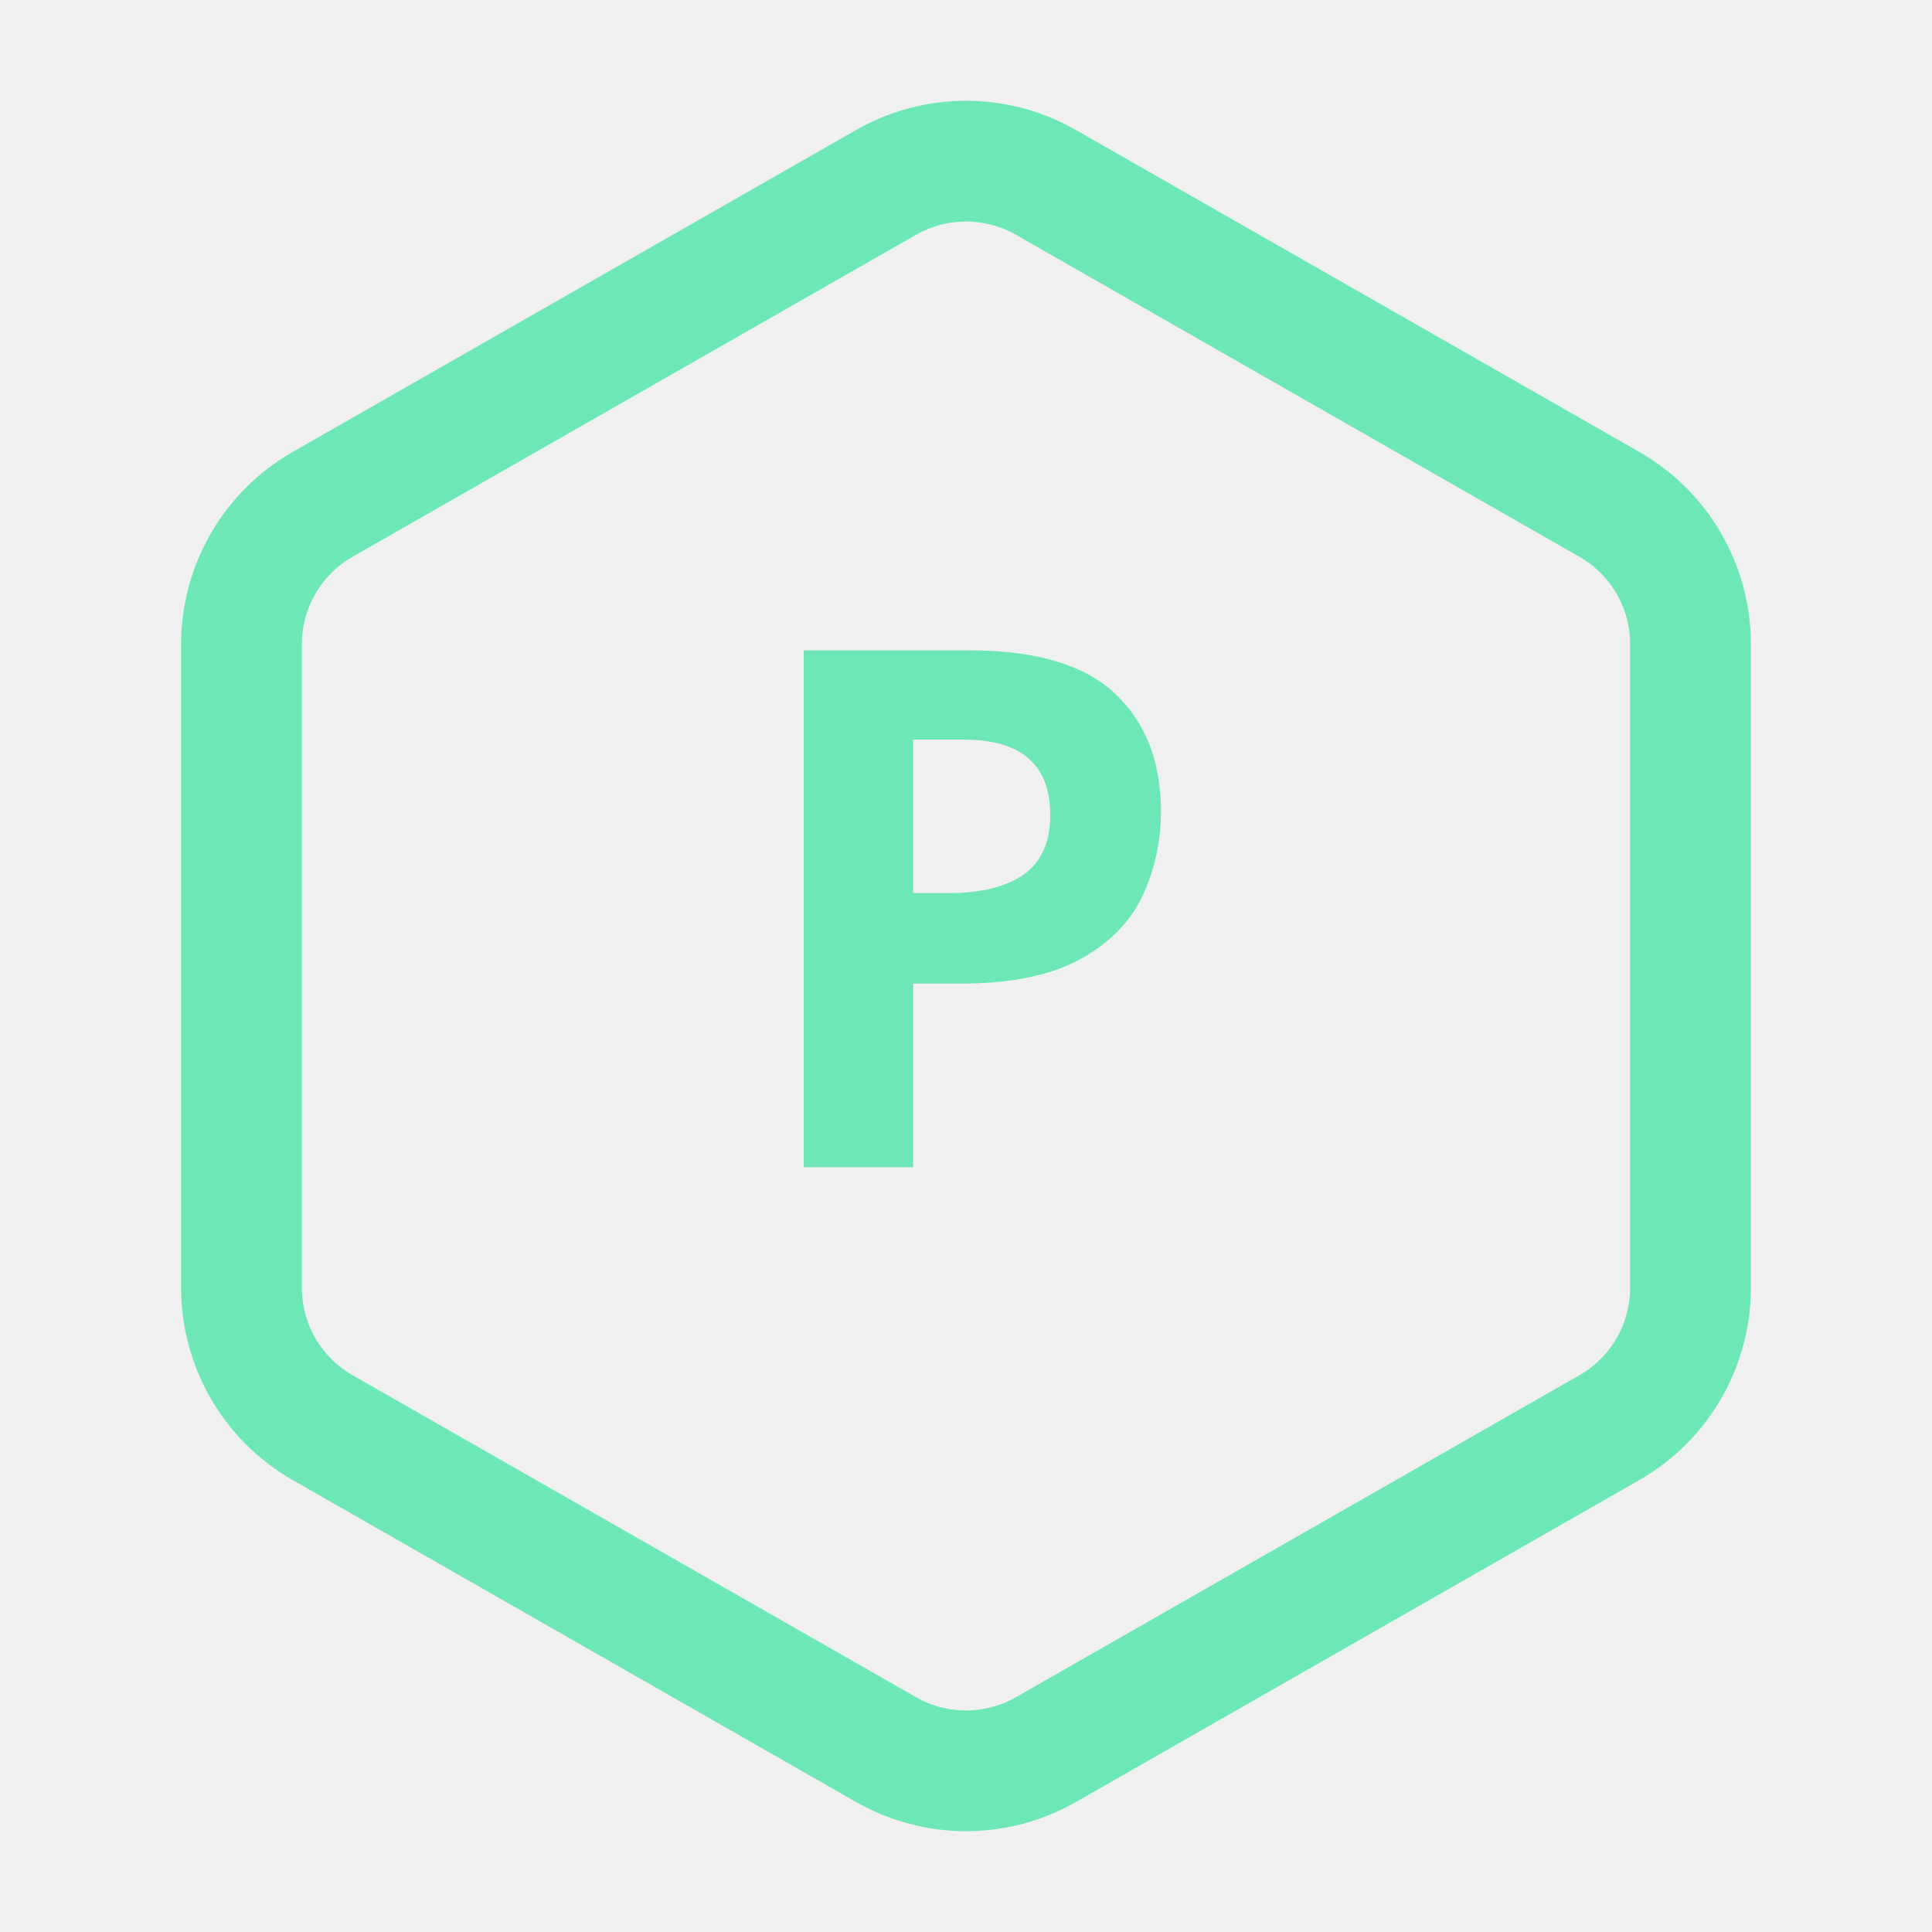
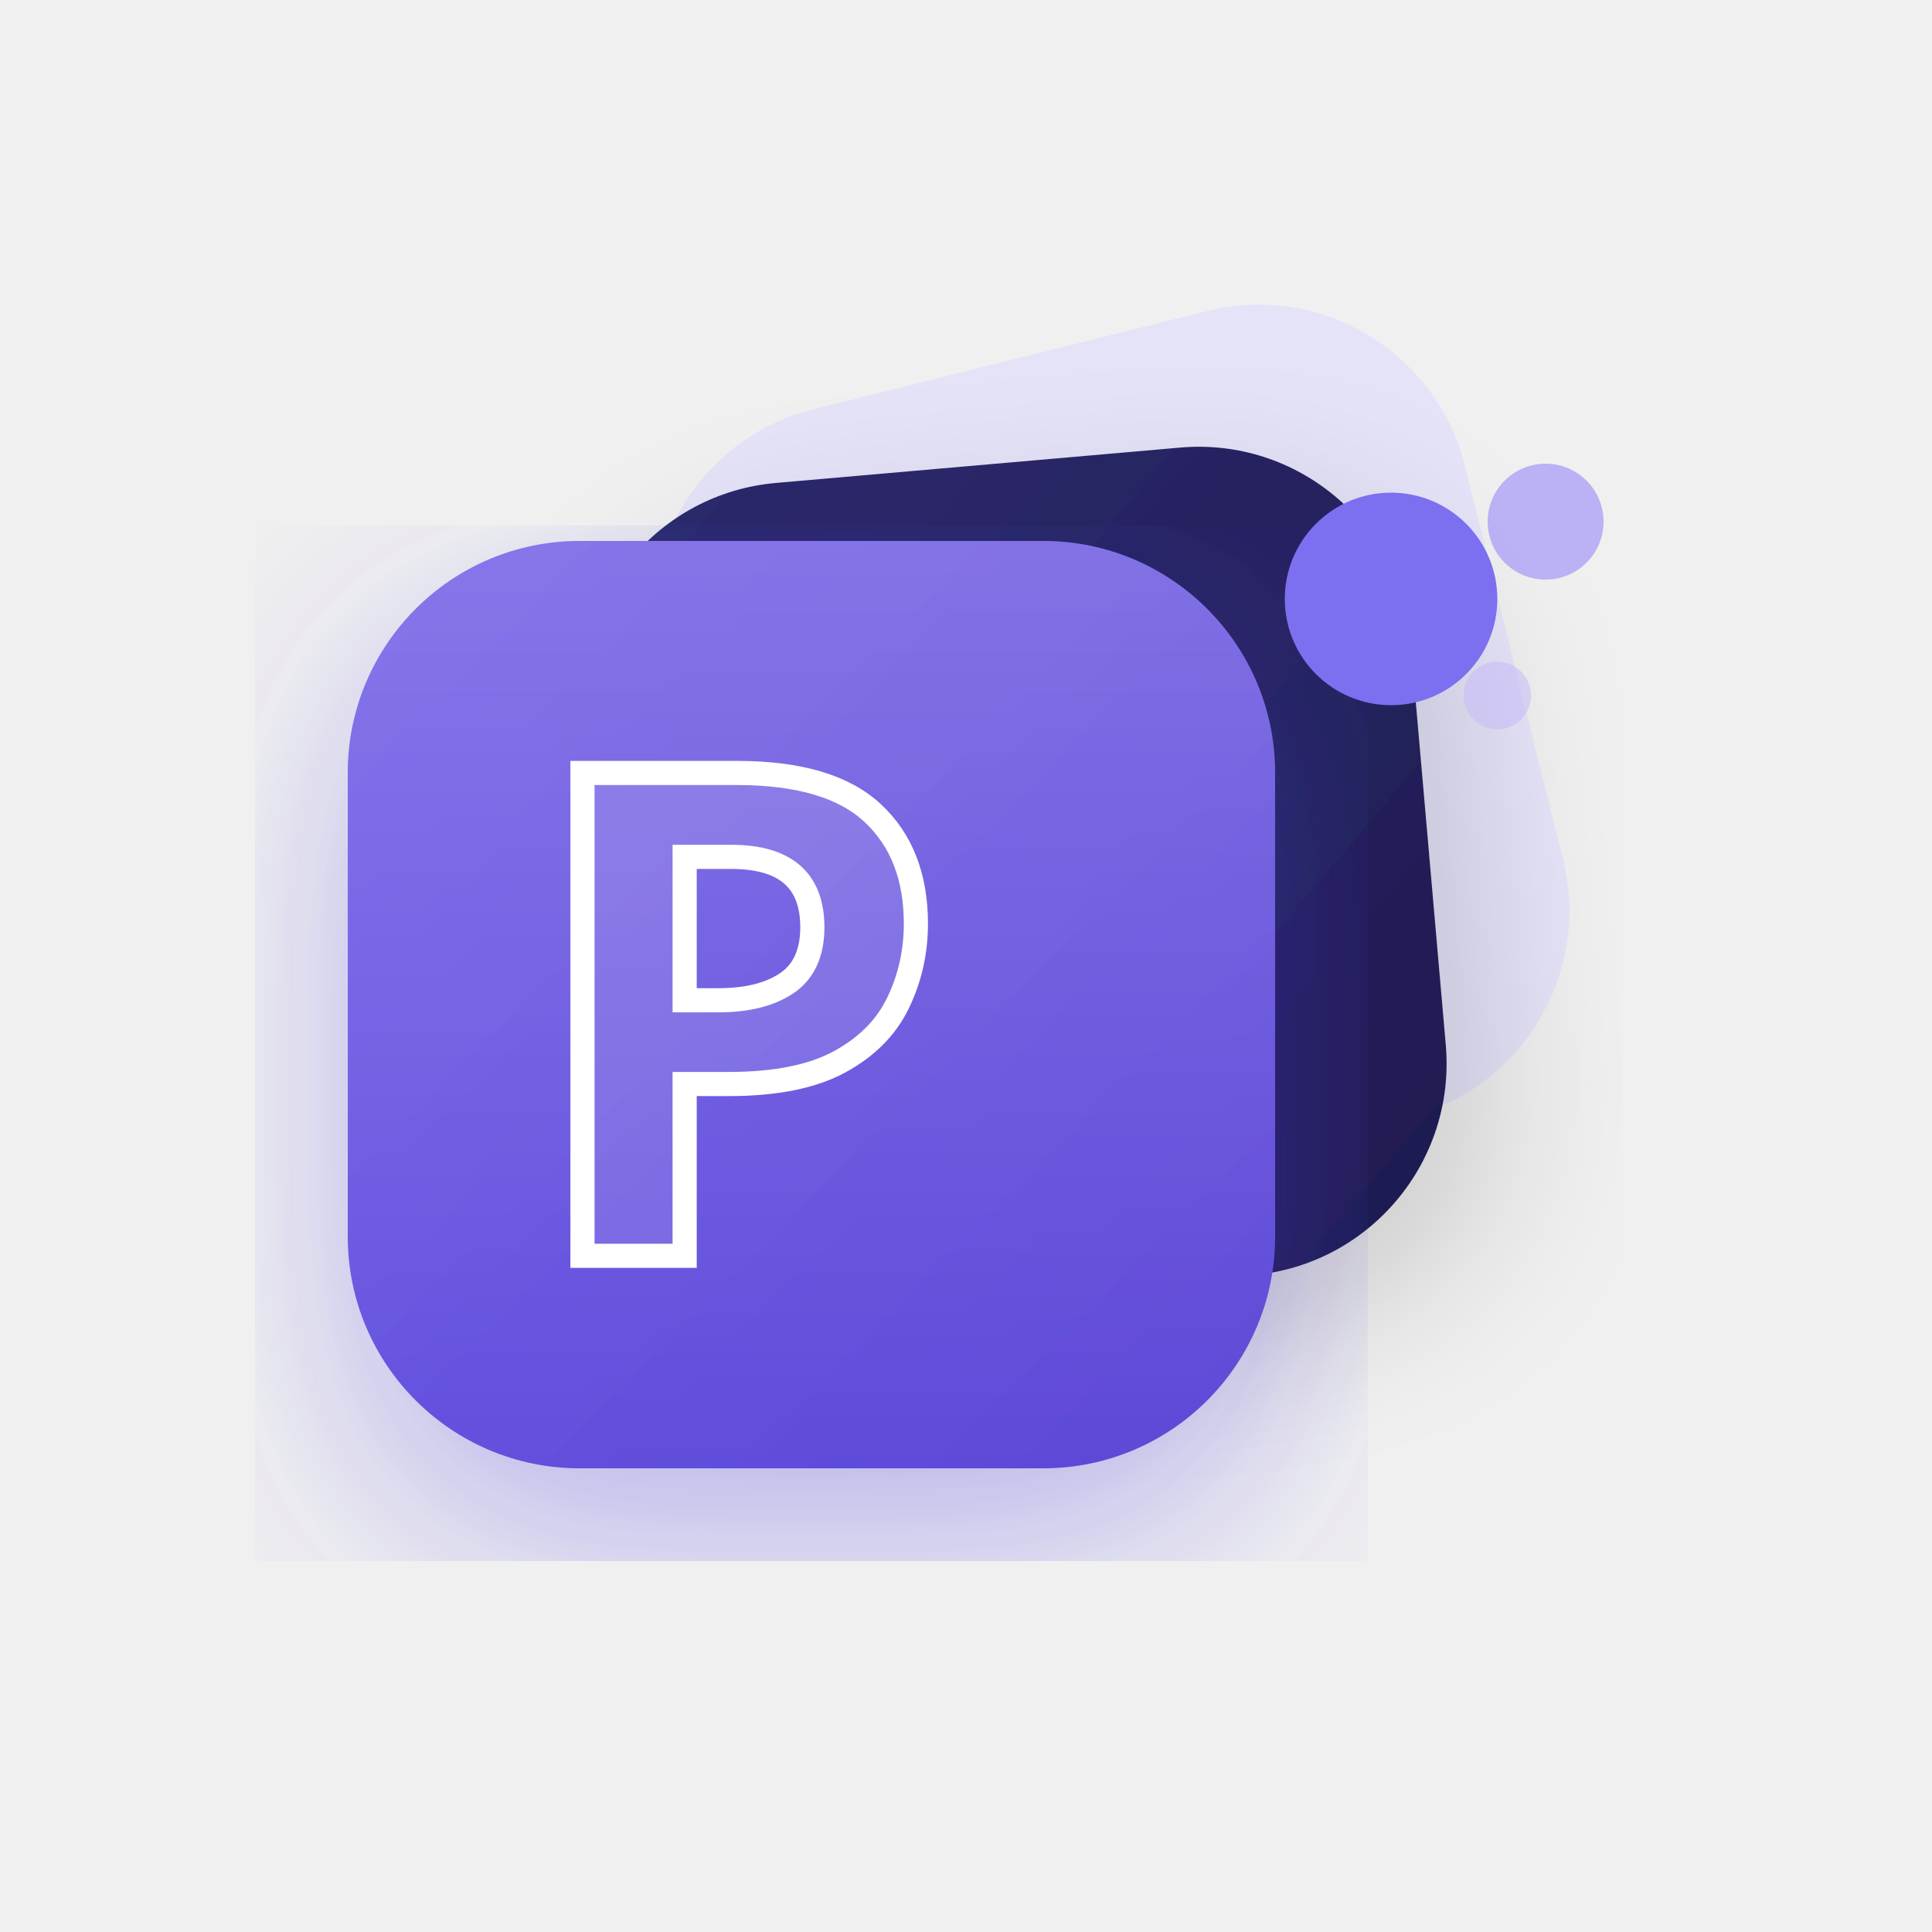
- <svg xmlns="http://www.w3.org/2000/svg" viewBox="0 0 24 24">
-   <path d="M21 16V8a2 2 0 0 0-1-1.73l-7-4a2 2 0 0 0-2 0l-7 4A2 2 0 0 0 3 8v8a2 2 0 0 0 1 1.73l7 4a2 2 0 0 0 2 0l7-4A2 2 0 0 0 21 16z" fill="none" stroke="#6ee7b7" stroke-width="1.5" stroke-linecap="round" stroke-linejoin="round" />
-   <text x="12" y="14.5" text-anchor="middle" font-size="9" font-weight="700" font-family="system-ui,sans-serif" fill="#6ee7b7">P</text>
+ <svg xmlns="http://www.w3.org/2000/svg" width="200" height="200" viewBox="0 0 200 200">
+   <defs>
+     <linearGradient id="card-front" x1="0%" y1="0%" x2="100%" y2="100%">
+       <stop offset="0%" style="stop-color:#6D5AE6" />
+       <stop offset="100%" style="stop-color:#5B47D6" />
+     </linearGradient>
+     <linearGradient id="card-mid" x1="0%" y1="0%" x2="100%" y2="100%">
+       <stop offset="0%" style="stop-color:#2D2A6E" />
+       <stop offset="100%" style="stop-color:#1E1B50" />
+     </linearGradient>
+     <linearGradient id="shine" x1="0%" y1="0%" x2="0%" y2="100%">
+       <stop offset="0%" style="stop-color:#FFFFFF;stop-opacity:0.18" />
+       <stop offset="100%" style="stop-color:#FFFFFF;stop-opacity:0" />
+     </linearGradient>
+     <filter id="shadow">
+       <feDropShadow dx="0" dy="8" stdDeviation="12" flood-color="#4F46E5" flood-opacity="0.35" />
+     </filter>
+     <filter id="shadow-soft">
+       <feDropShadow dx="4" dy="6" stdDeviation="8" flood-color="#000000" flood-opacity="0.15" />
+     </filter>
+   </defs>
+   <rect x="72" y="36" width="86" height="86" rx="22" fill="#DDD8FF" opacity="0.55" transform="rotate(-14, 115, 79)" />
+   <rect x="62" y="48" width="86" height="86" rx="22" fill="url(#card-mid)" filter="url(#shadow-soft)" transform="rotate(-5, 105, 91)" />
+   <rect x="36" y="56" width="96" height="96" rx="24" fill="url(#card-front)" filter="url(#shadow)" />
+   <rect x="36" y="56" width="96" height="96" rx="24" fill="url(#shine)" />
+   <text x="54" y="130" font-family="Arial Black, sans-serif" font-size="70" font-weight="900" fill="white" fill-opacity="0.12" stroke="white" stroke-width="2.5">P</text>
+   <circle cx="144" cy="62" r="11" fill="#7C6FF0" />
+   <circle cx="160" cy="54" r="6" fill="#A89DF5" opacity="0.75" />
+   <circle cx="155" cy="72" r="3.5" fill="#C4BAF8" opacity="0.55" />
</svg>
